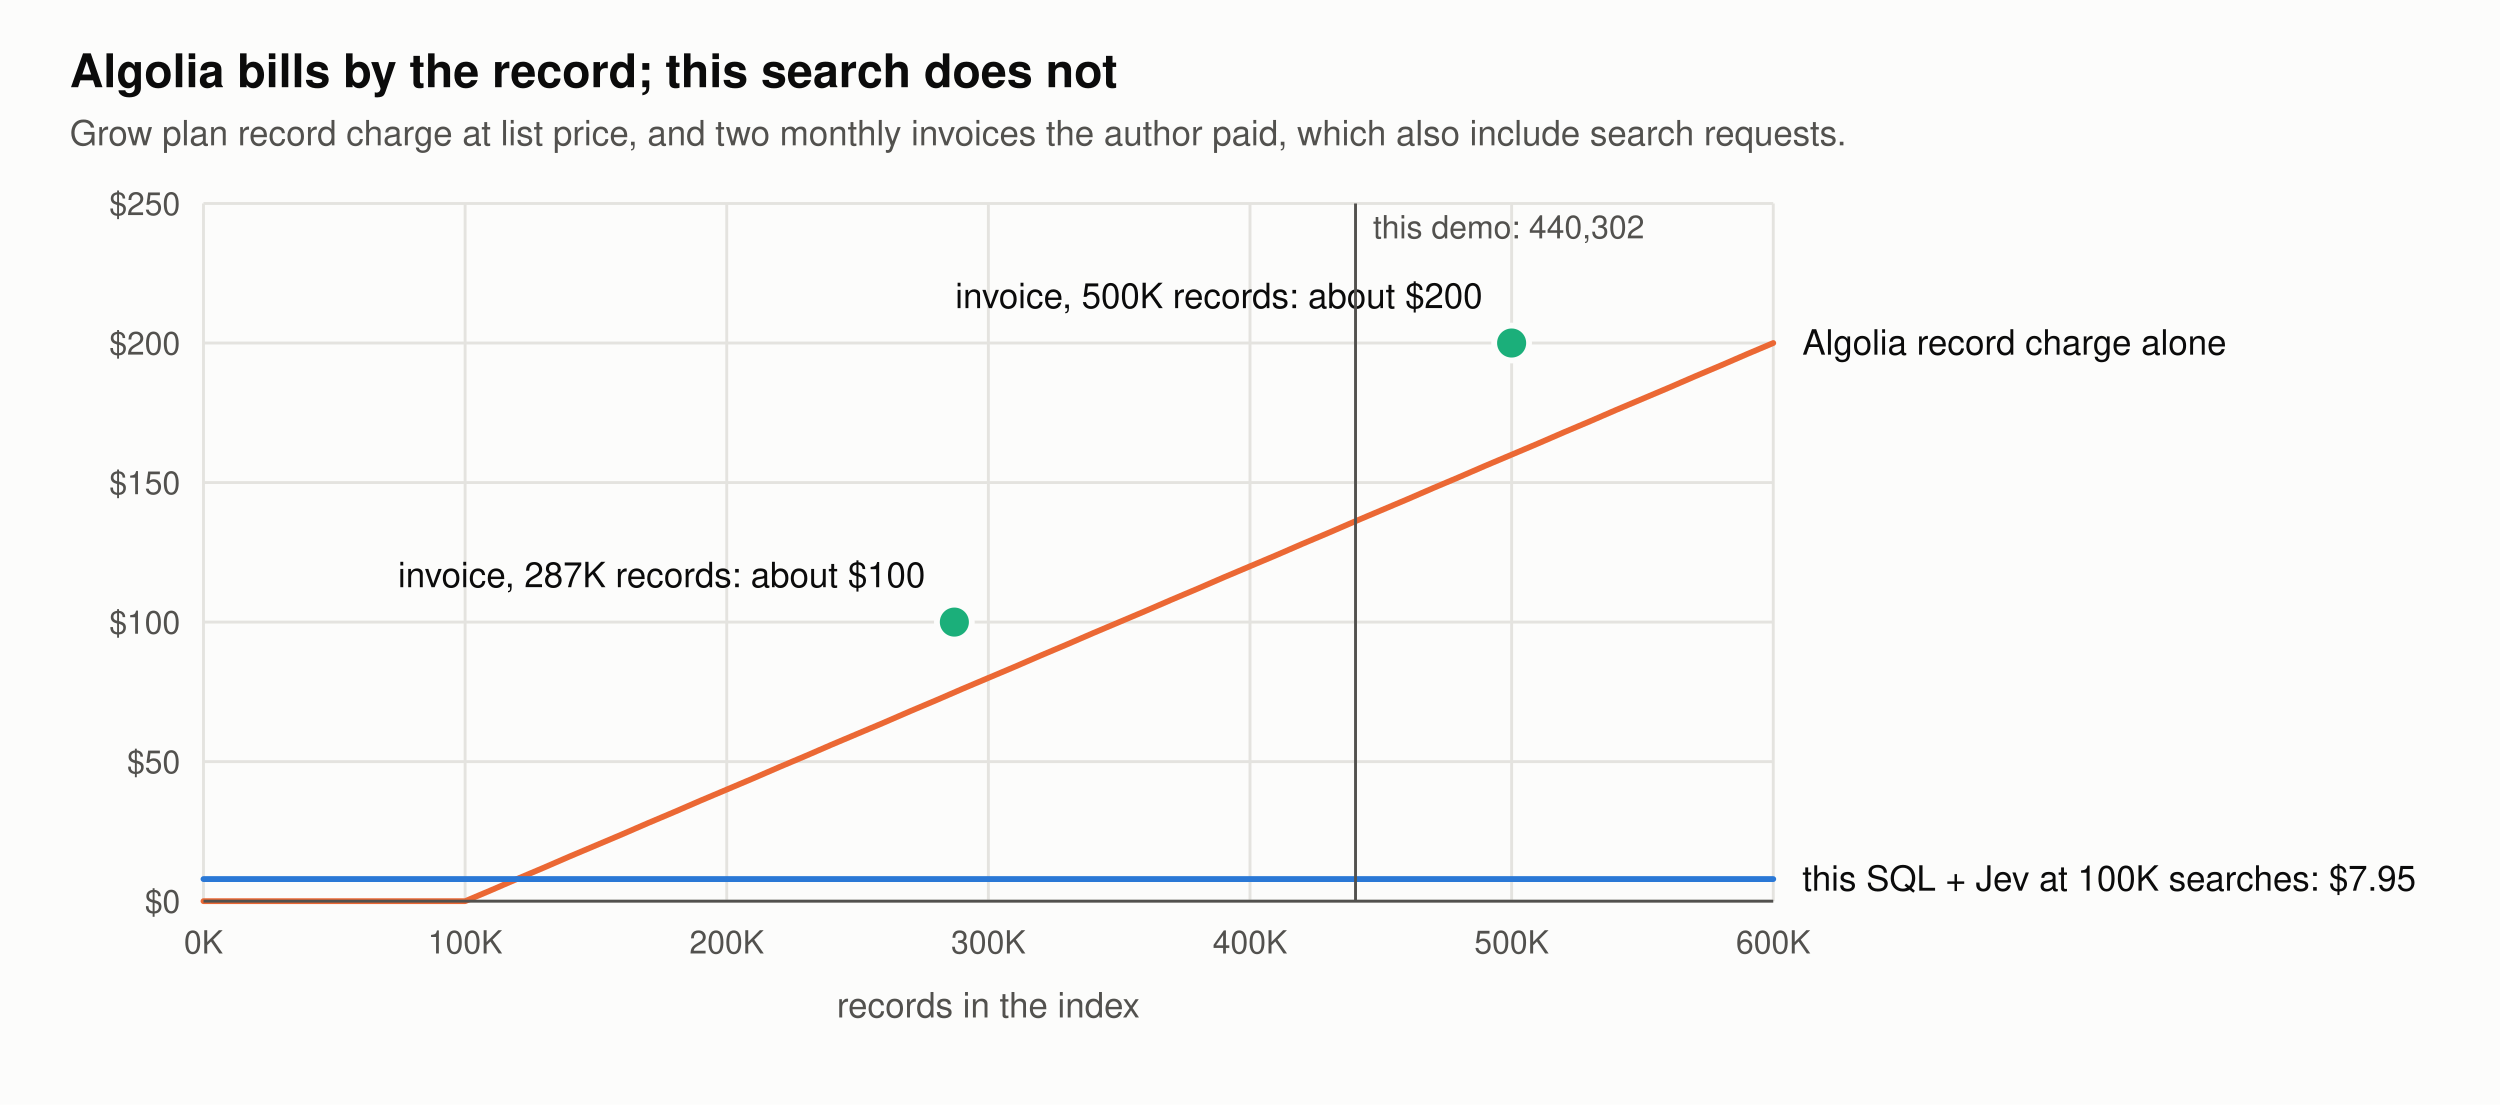
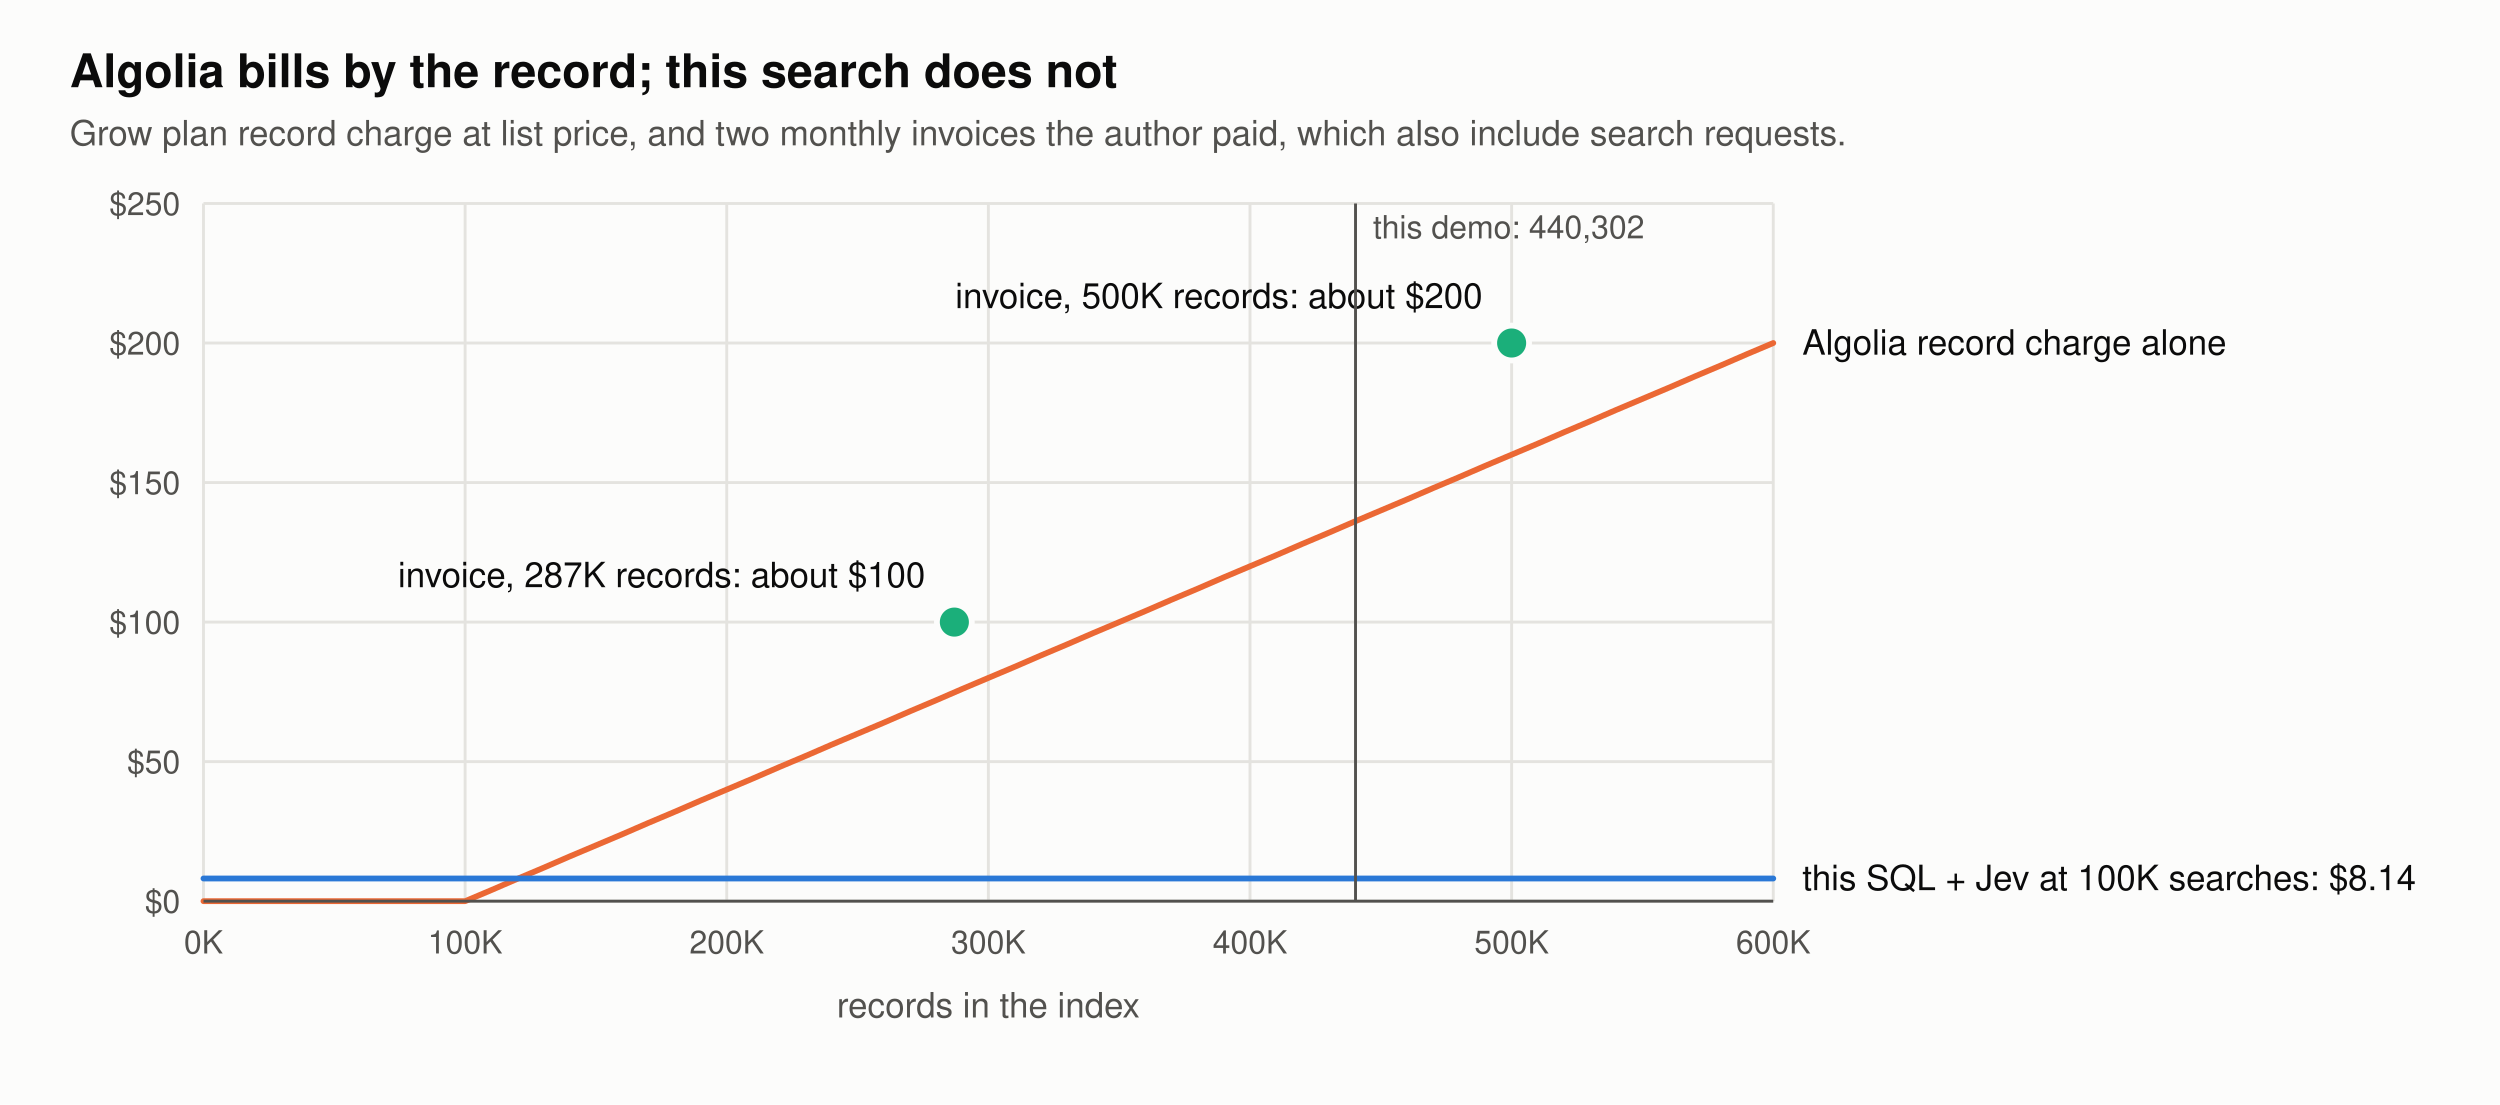
<svg xmlns="http://www.w3.org/2000/svg" width="860" height="380" viewBox="0 0 860 380" role="img" font-family="-apple-system, 'Segoe UI', Helvetica, Arial, sans-serif">
  <rect width="860" height="380" fill="#fcfcfb" />
  <text x="24.0" y="30.0" font-size="16" fill="#0b0b0b" font-weight="600">Algolia bills by the record; this search does not</text>
  <text x="24.0" y="50.0" font-size="12" fill="#52514e">Grow plan record charge at list price, and two monthly invoices the author paid, which also include search requests.</text>
  <line x1="70.0" y1="310.0" x2="610.0" y2="310.0" stroke="#e4e3df" stroke-width="1" />
  <text x="62.0" y="314.0" font-size="11" fill="#52514e" text-anchor="end">$0</text>
  <line x1="70.0" y1="262.0" x2="610.0" y2="262.0" stroke="#e4e3df" stroke-width="1" />
  <text x="62.0" y="266.0" font-size="11" fill="#52514e" text-anchor="end">$50</text>
  <line x1="70.0" y1="214.0" x2="610.0" y2="214.0" stroke="#e4e3df" stroke-width="1" />
  <text x="62.0" y="218.0" font-size="11" fill="#52514e" text-anchor="end">$100</text>
  <line x1="70.0" y1="166.0" x2="610.0" y2="166.0" stroke="#e4e3df" stroke-width="1" />
  <text x="62.0" y="170.0" font-size="11" fill="#52514e" text-anchor="end">$150</text>
  <line x1="70.0" y1="118.0" x2="610.0" y2="118.0" stroke="#e4e3df" stroke-width="1" />
  <text x="62.0" y="122.0" font-size="11" fill="#52514e" text-anchor="end">$200</text>
  <line x1="70.0" y1="70.0" x2="610.0" y2="70.0" stroke="#e4e3df" stroke-width="1" />
  <text x="62.0" y="74.0" font-size="11" fill="#52514e" text-anchor="end">$250</text>
  <line x1="70.0" y1="70.0" x2="70.0" y2="310.0" stroke="#e4e3df" stroke-width="1" />
  <text x="70.0" y="328.0" font-size="11" fill="#52514e" text-anchor="middle">0K</text>
  <line x1="160.0" y1="70.0" x2="160.0" y2="310.0" stroke="#e4e3df" stroke-width="1" />
  <text x="160.0" y="328.0" font-size="11" fill="#52514e" text-anchor="middle">100K</text>
  <line x1="250.0" y1="70.0" x2="250.0" y2="310.0" stroke="#e4e3df" stroke-width="1" />
  <text x="250.0" y="328.0" font-size="11" fill="#52514e" text-anchor="middle">200K</text>
  <line x1="340.0" y1="70.0" x2="340.0" y2="310.0" stroke="#e4e3df" stroke-width="1" />
  <text x="340.0" y="328.0" font-size="11" fill="#52514e" text-anchor="middle">300K</text>
  <line x1="430.0" y1="70.0" x2="430.0" y2="310.0" stroke="#e4e3df" stroke-width="1" />
  <text x="430.0" y="328.0" font-size="11" fill="#52514e" text-anchor="middle">400K</text>
  <line x1="520.0" y1="70.0" x2="520.0" y2="310.0" stroke="#e4e3df" stroke-width="1" />
  <text x="520.0" y="328.0" font-size="11" fill="#52514e" text-anchor="middle">500K</text>
  <line x1="610.0" y1="70.0" x2="610.0" y2="310.0" stroke="#e4e3df" stroke-width="1" />
  <text x="610.0" y="328.0" font-size="11" fill="#52514e" text-anchor="middle">600K</text>
  <text x="340.0" y="350.0" font-size="12" fill="#52514e" text-anchor="middle">records in the index</text>
  <path d="M70.0,310.0L79.0,310.0L88.0,310.0L97.0,310.0L106.0,310.0L115.0,310.0L124.0,310.0L133.0,310.0L142.0,310.0L151.0,310.0L160.0,310.0L169.0,306.2L178.0,302.3L187.0,298.5L196.0,294.6L205.0,290.8L214.0,287.0L223.0,283.1L232.0,279.3L241.0,275.4L250.0,271.6L259.0,267.8L268.0,263.9L277.0,260.1L286.0,256.2L295.0,252.4L304.0,248.6L313.0,244.7L322.0,240.9L331.0,237.0L340.0,233.2L349.0,229.4L358.0,225.5L367.0,221.7L376.0,217.8L385.0,214.0L394.0,210.2L403.0,206.3L412.0,202.5L421.0,198.6L430.0,194.8L439.0,191.0L448.0,187.1L457.0,183.3L466.0,179.4L475.0,175.6L484.0,171.8L493.0,167.9L502.0,164.1L511.0,160.2L520.0,156.4L529.0,152.6L538.0,148.7L547.0,144.9L556.0,141.0L565.0,137.2L574.0,133.4L583.0,129.5L592.0,125.7L601.0,121.8L610.0,118.0" fill="none" stroke="#eb6834" stroke-width="2" stroke-linejoin="round" stroke-linecap="round" />
  <text x="620.0" y="122.0" font-size="12" fill="#0b0b0b">Algolia record charge alone</text>
-   <path d="M70.0,302.4L610.0,302.4" fill="none" stroke="#2a78d6" stroke-width="2" stroke-linejoin="round" stroke-linecap="round" />
-   <text x="620.0" y="306.4" font-size="12" fill="#0b0b0b">this SQL + Jev at 100K searches: $7.95</text>
+   <path d="M70.0,302.2L610.0,302.2" fill="none" stroke="#2a78d6" stroke-width="2" stroke-linejoin="round" stroke-linecap="round" />
+   <text x="620.0" y="306.2" font-size="12" fill="#0b0b0b">this SQL + Jev at 100K searches: $8.14</text>
  <circle cx="328.3" cy="214.0" r="6" fill="#1baf7a" stroke="#fcfcfb" stroke-width="2" />
  <text x="318.3" y="202.0" font-size="12" fill="#0b0b0b" text-anchor="end">invoice, 287K records: about $100</text>
  <circle cx="520.0" cy="118.0" r="6" fill="#1baf7a" stroke="#fcfcfb" stroke-width="2" />
  <text x="510.0" y="106.0" font-size="12" fill="#0b0b0b" text-anchor="end">invoice, 500K records: about $200</text>
  <line x1="466.3" y1="70.0" x2="466.3" y2="310.0" stroke="#52514e" stroke-width="1" />
  <text x="472.3" y="82.0" font-size="11" fill="#52514e">this demo: 440,302</text>
  <line x1="70.0" y1="310.0" x2="610.0" y2="310.0" stroke="#52514e" stroke-width="1" />
</svg>
